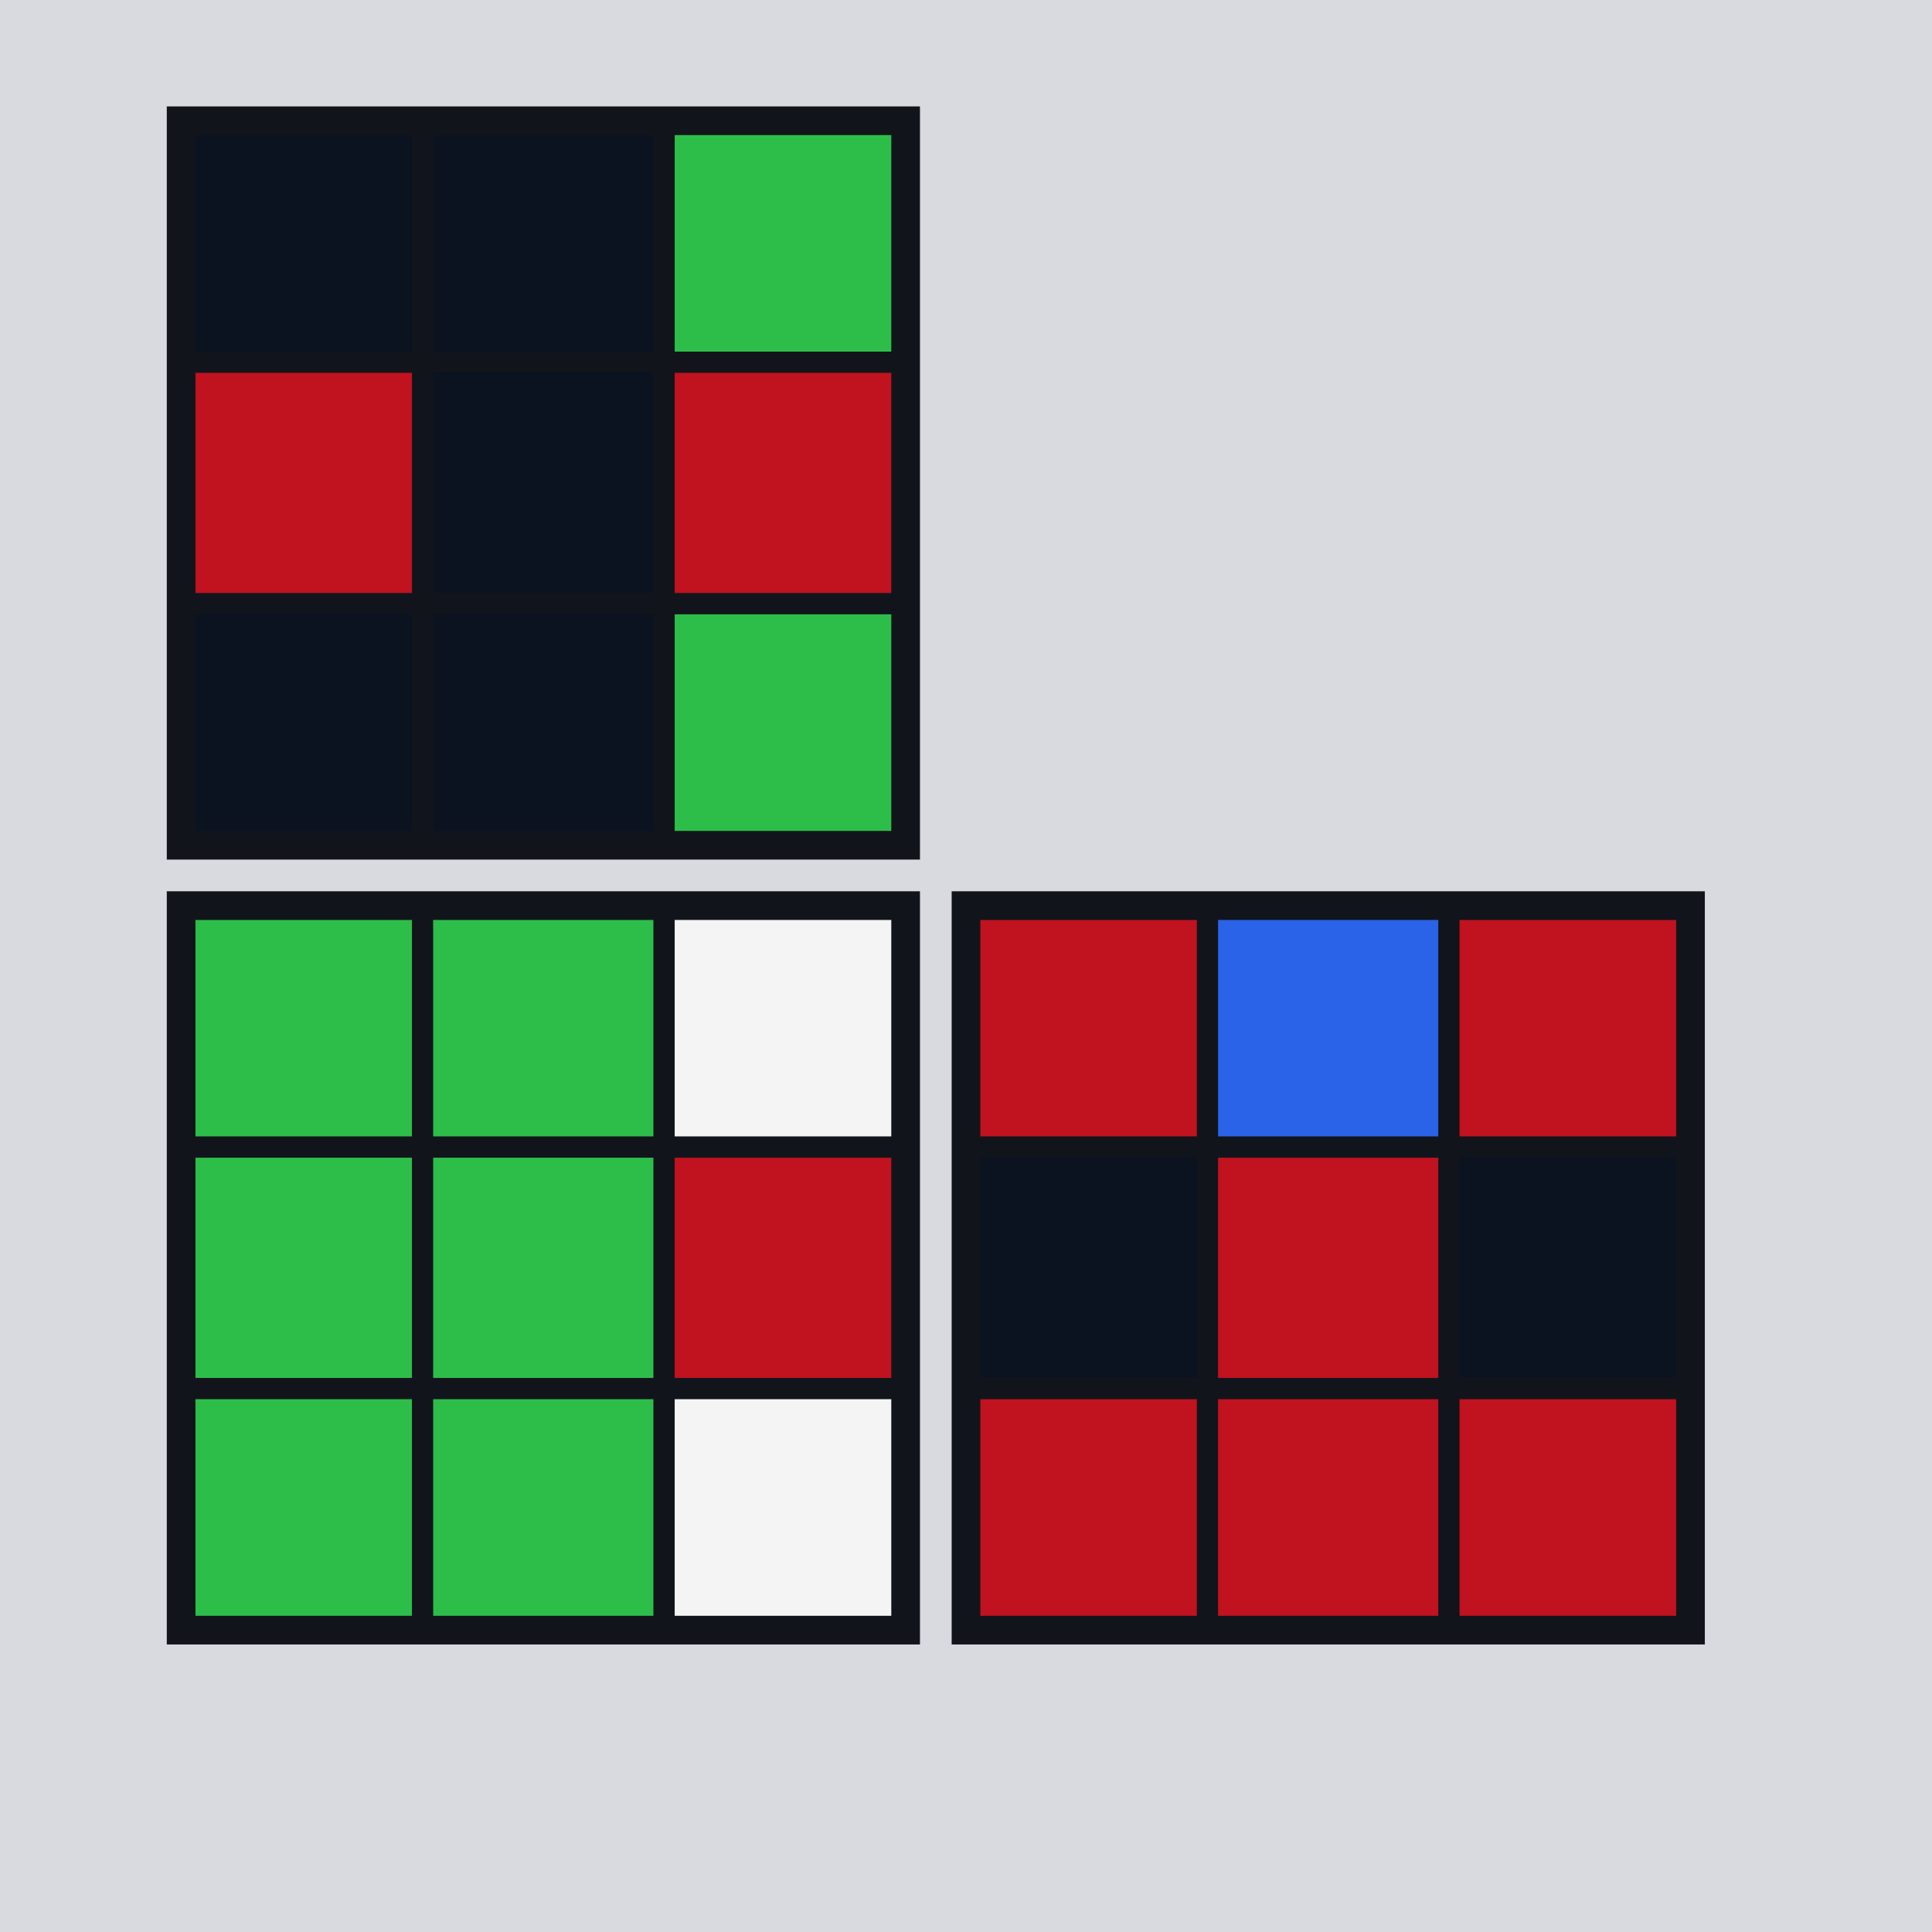
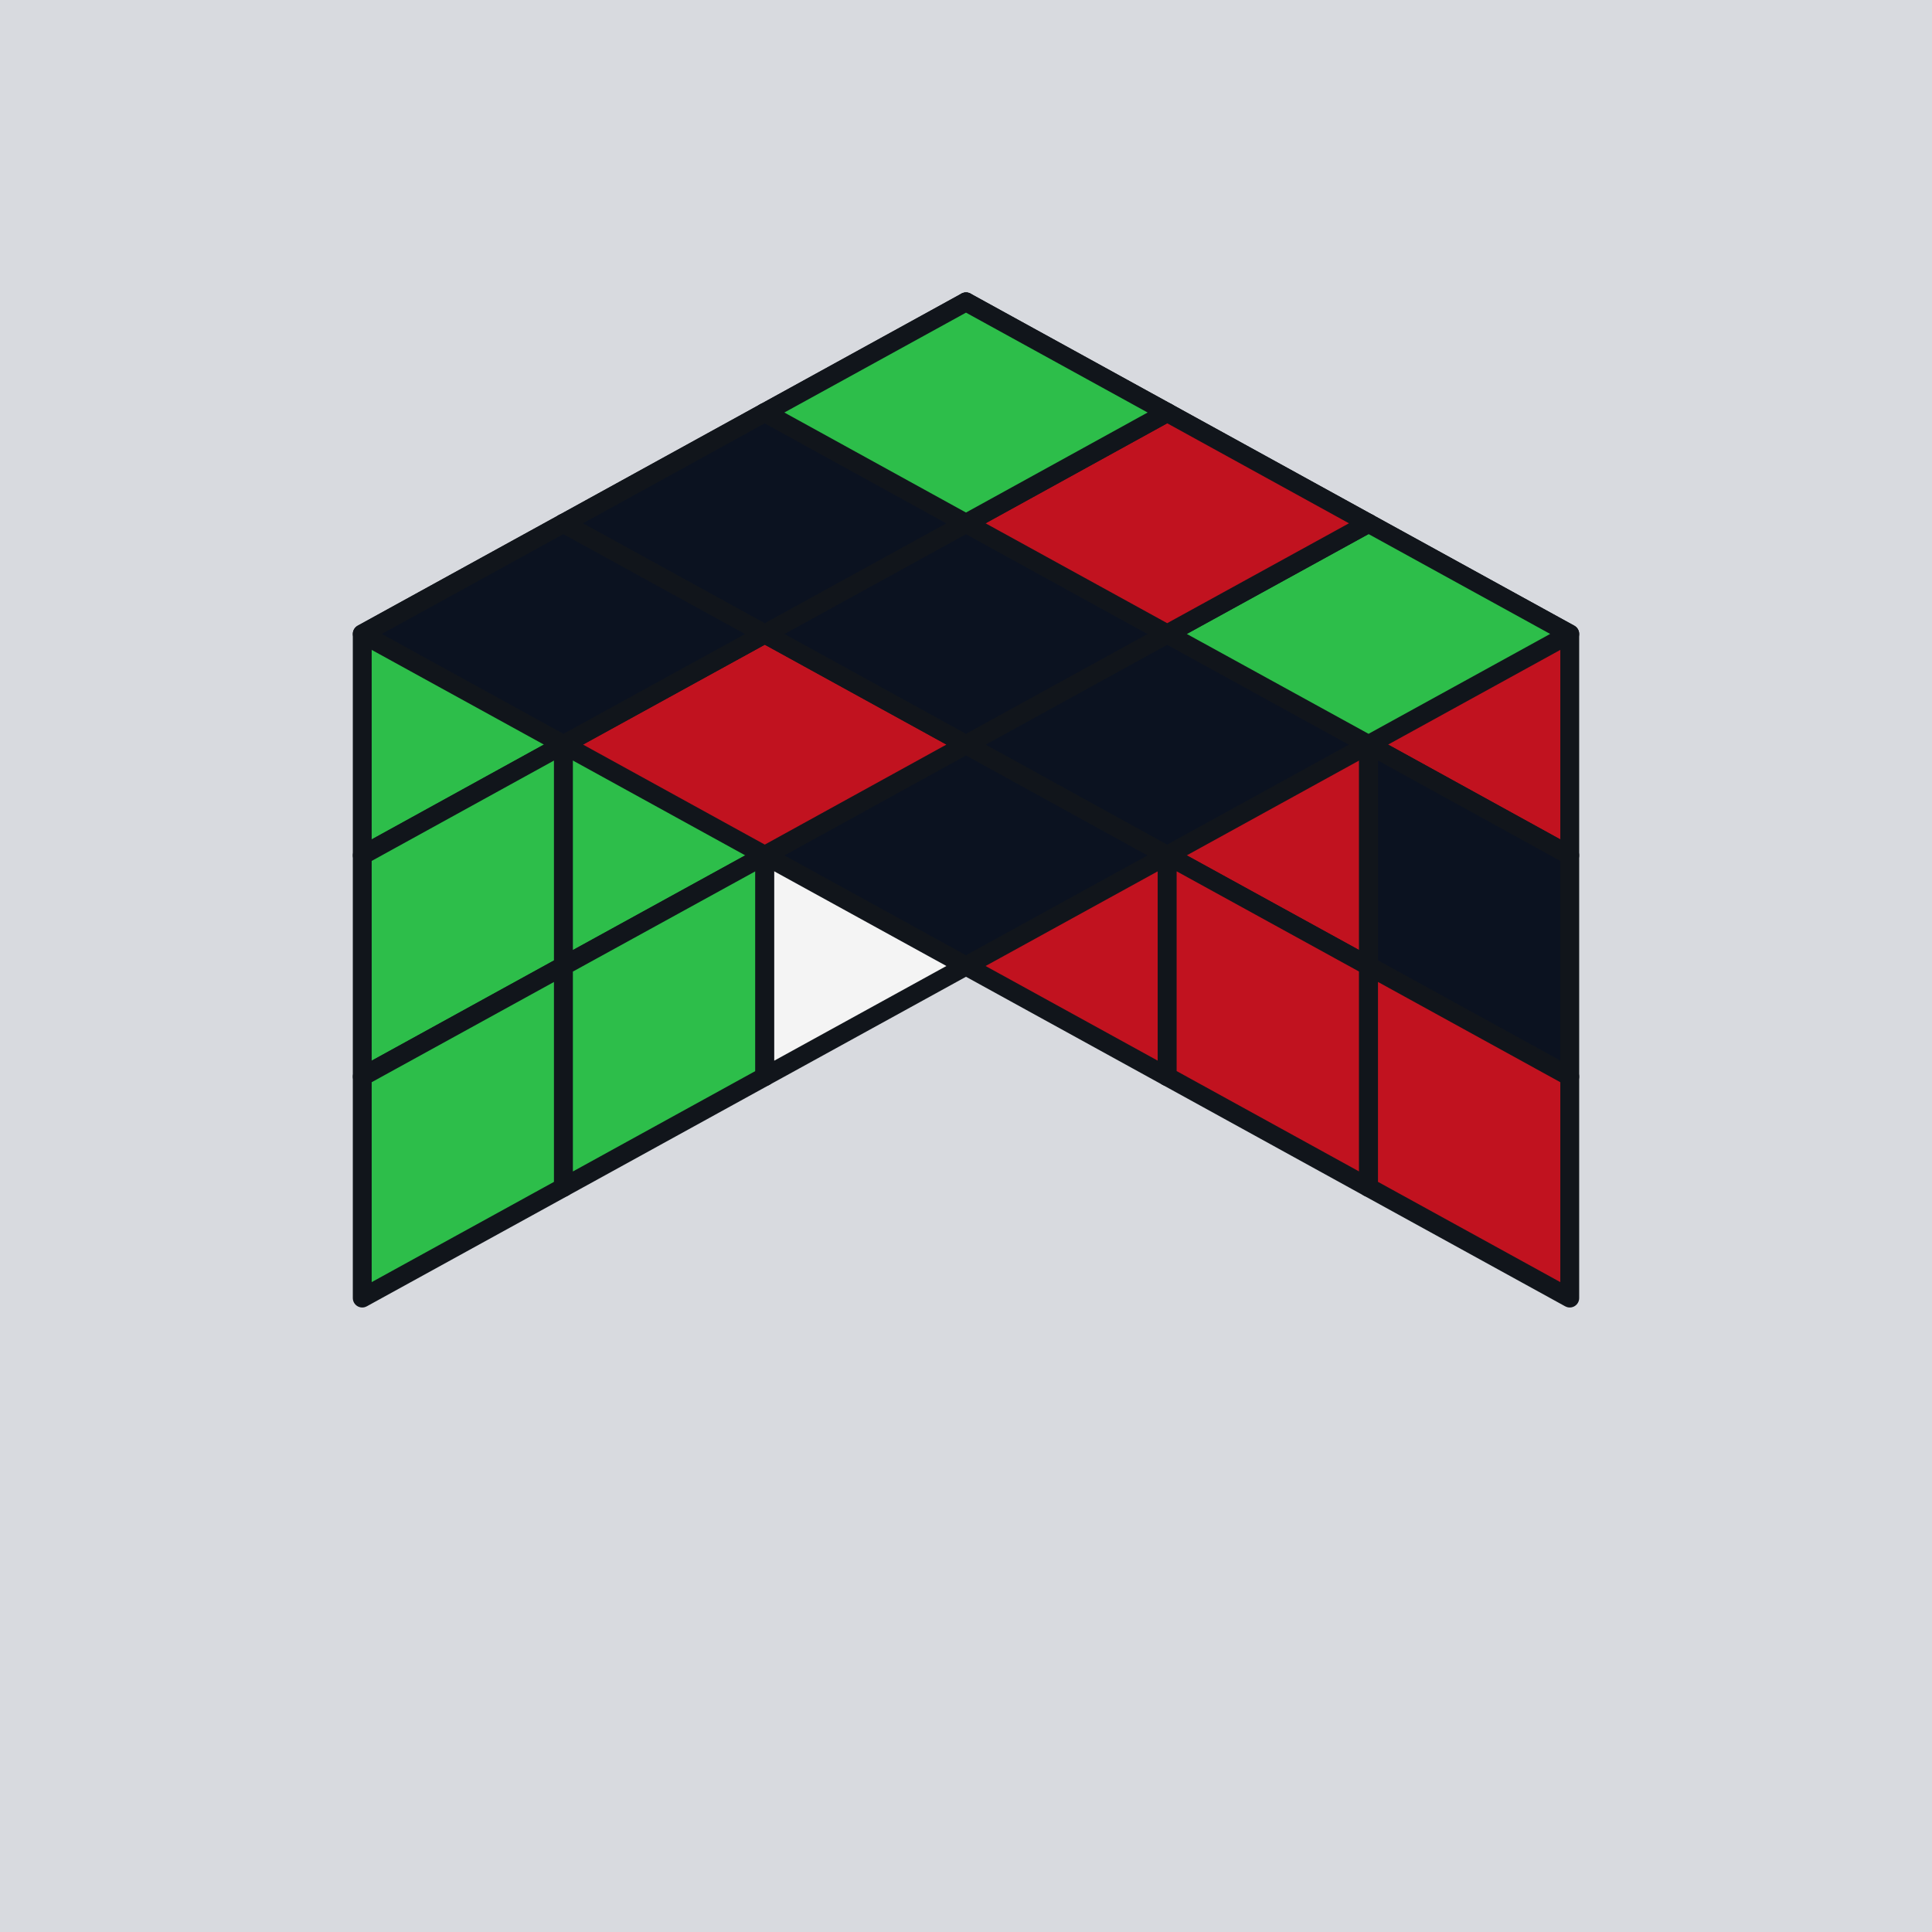
<svg xmlns="http://www.w3.org/2000/svg" viewBox="0 0 128 128">
  <rect x="0" y="0" width="128" height="128" fill="#D8DADF" />
-   <rect x="12" y="8" width="16" height="16" fill="#0B1220" stroke="#11151B" stroke-width="1.4" />
-   <rect x="28" y="8" width="16" height="16" fill="#0B1220" stroke="#11151B" stroke-width="1.4" />
-   <rect x="44" y="8" width="16" height="16" fill="#2DBE4A" stroke="#11151B" stroke-width="1.4" />
-   <rect x="12" y="24" width="16" height="16" fill="#C1121F" stroke="#11151B" stroke-width="1.4" />
-   <rect x="28" y="24" width="16" height="16" fill="#0B1220" stroke="#11151B" stroke-width="1.4" />
-   <rect x="44" y="24" width="16" height="16" fill="#C1121F" stroke="#11151B" stroke-width="1.4" />
-   <rect x="12" y="40" width="16" height="16" fill="#0B1220" stroke="#11151B" stroke-width="1.4" />
-   <rect x="28" y="40" width="16" height="16" fill="#0B1220" stroke="#11151B" stroke-width="1.4" />
-   <rect x="44" y="40" width="16" height="16" fill="#2DBE4A" stroke="#11151B" stroke-width="1.4" />
-   <rect x="12" y="8" width="48" height="48" fill="none" stroke="#11151B" stroke-width="1.9" />
-   <rect x="12" y="60" width="16" height="16" fill="#2DBE4A" stroke="#11151B" stroke-width="1.4" />
-   <rect x="28" y="60" width="16" height="16" fill="#2DBE4A" stroke="#11151B" stroke-width="1.4" />
-   <rect x="44" y="60" width="16" height="16" fill="#F4F4F4" stroke="#11151B" stroke-width="1.4" />
-   <rect x="12" y="76" width="16" height="16" fill="#2DBE4A" stroke="#11151B" stroke-width="1.4" />
-   <rect x="28" y="76" width="16" height="16" fill="#2DBE4A" stroke="#11151B" stroke-width="1.4" />
-   <rect x="44" y="76" width="16" height="16" fill="#C1121F" stroke="#11151B" stroke-width="1.4" />
-   <rect x="12" y="92" width="16" height="16" fill="#2DBE4A" stroke="#11151B" stroke-width="1.4" />
-   <rect x="28" y="92" width="16" height="16" fill="#2DBE4A" stroke="#11151B" stroke-width="1.4" />
-   <rect x="44" y="92" width="16" height="16" fill="#F4F4F4" stroke="#11151B" stroke-width="1.4" />
-   <rect x="12" y="60" width="48" height="48" fill="none" stroke="#11151B" stroke-width="1.9" />
-   <rect x="64" y="60" width="16" height="16" fill="#C1121F" stroke="#11151B" stroke-width="1.4" />
-   <rect x="80" y="60" width="16" height="16" fill="#2B63E8" stroke="#11151B" stroke-width="1.4" />
-   <rect x="96" y="60" width="16" height="16" fill="#C1121F" stroke="#11151B" stroke-width="1.4" />
-   <rect x="64" y="76" width="16" height="16" fill="#0B1220" stroke="#11151B" stroke-width="1.4" />
-   <rect x="80" y="76" width="16" height="16" fill="#C1121F" stroke="#11151B" stroke-width="1.4" />
-   <rect x="96" y="76" width="16" height="16" fill="#0B1220" stroke="#11151B" stroke-width="1.4" />
-   <rect x="64" y="92" width="16" height="16" fill="#C1121F" stroke="#11151B" stroke-width="1.4" />
-   <rect x="80" y="92" width="16" height="16" fill="#C1121F" stroke="#11151B" stroke-width="1.4" />
-   <rect x="96" y="92" width="16" height="16" fill="#C1121F" stroke="#11151B" stroke-width="1.4" />
-   <rect x="64" y="60" width="48" height="48" fill="none" stroke="#11151B" stroke-width="1.9" />
+   <polygon points="24.00,42.00 37.33,34.67 37.33,49.33 24.00,56.67" fill="#2DBE4A" stroke="#11151B" stroke-width="1.25" stroke-linejoin="round" />
+   <polygon points="37.33,34.67 50.67,27.33 50.67,42.00 37.33,49.33" fill="#2DBE4A" stroke="#11151B" stroke-width="1.25" stroke-linejoin="round" />
+   <polygon points="50.67,27.33 64.00,20.00 64.00,34.67 50.67,42.00" fill="#F4F4F4" stroke="#11151B" stroke-width="1.25" stroke-linejoin="round" />
+   <polygon points="24.00,56.67 37.33,49.33 37.33,64.00 24.00,71.33" fill="#2DBE4A" stroke="#11151B" stroke-width="1.25" stroke-linejoin="round" />
+   <polygon points="37.33,49.33 50.67,42.00 50.67,56.67 37.33,64.00" fill="#2DBE4A" stroke="#11151B" stroke-width="1.25" stroke-linejoin="round" />
+   <polygon points="50.67,42.00 64.00,34.67 64.00,49.33 50.67,56.67" fill="#C1121F" stroke="#11151B" stroke-width="1.25" stroke-linejoin="round" />
+   <polygon points="24.00,71.33 37.33,64.00 37.33,78.67 24.00,86.00" fill="#2DBE4A" stroke="#11151B" stroke-width="1.25" stroke-linejoin="round" />
+   <polygon points="37.33,64.00 50.67,56.67 50.67,71.33 37.33,78.67" fill="#2DBE4A" stroke="#11151B" stroke-width="1.25" stroke-linejoin="round" />
+   <polygon points="50.67,56.67 64.00,49.33 64.00,64.00 50.67,71.33" fill="#F4F4F4" stroke="#11151B" stroke-width="1.25" stroke-linejoin="round" />
+   <polygon points="64.00,20.00 77.33,27.33 77.33,42.00 64.00,34.67" fill="#C1121F" stroke="#11151B" stroke-width="1.25" stroke-linejoin="round" />
+   <polygon points="77.33,27.33 90.67,34.67 90.67,49.33 77.33,42.00" fill="#2B63E8" stroke="#11151B" stroke-width="1.25" stroke-linejoin="round" />
+   <polygon points="90.67,34.67 104.00,42.00 104.00,56.67 90.67,49.33" fill="#C1121F" stroke="#11151B" stroke-width="1.25" stroke-linejoin="round" />
+   <polygon points="64.00,34.67 77.33,42.00 77.33,56.67 64.00,49.33" fill="#0B1220" stroke="#11151B" stroke-width="1.25" stroke-linejoin="round" />
+   <polygon points="77.33,42.00 90.67,49.33 90.67,64.00 77.33,56.67" fill="#C1121F" stroke="#11151B" stroke-width="1.25" stroke-linejoin="round" />
+   <polygon points="90.67,49.33 104.00,56.67 104.00,71.33 90.67,64.00" fill="#0B1220" stroke="#11151B" stroke-width="1.25" stroke-linejoin="round" />
+   <polygon points="64.00,49.33 77.33,56.67 77.33,71.33 64.00,64.00" fill="#C1121F" stroke="#11151B" stroke-width="1.25" stroke-linejoin="round" />
+   <polygon points="77.33,56.67 90.67,64.00 90.67,78.67 77.33,71.33" fill="#C1121F" stroke="#11151B" stroke-width="1.25" stroke-linejoin="round" />
+   <polygon points="90.67,64.00 104.00,71.33 104.00,86.00 90.67,78.67" fill="#C1121F" stroke="#11151B" stroke-width="1.25" stroke-linejoin="round" />
+   <polygon points="64.00,64.00 77.33,56.67 64.00,49.33 50.67,56.67" fill="#0B1220" stroke="#11151B" stroke-width="1.25" stroke-linejoin="round" />
+   <polygon points="77.33,56.67 90.67,49.33 77.33,42.00 64.00,49.33" fill="#0B1220" stroke="#11151B" stroke-width="1.25" stroke-linejoin="round" />
+   <polygon points="90.67,49.33 104.00,42.00 90.67,34.67 77.33,42.00" fill="#2DBE4A" stroke="#11151B" stroke-width="1.25" stroke-linejoin="round" />
+   <polygon points="50.67,56.67 64.00,49.33 50.67,42.00 37.33,49.33" fill="#C1121F" stroke="#11151B" stroke-width="1.25" stroke-linejoin="round" />
+   <polygon points="64.00,49.33 77.33,42.00 64.00,34.67 50.67,42.00" fill="#0B1220" stroke="#11151B" stroke-width="1.25" stroke-linejoin="round" />
+   <polygon points="77.33,42.00 90.67,34.67 77.33,27.33 64.00,34.67" fill="#C1121F" stroke="#11151B" stroke-width="1.25" stroke-linejoin="round" />
+   <polygon points="37.33,49.33 50.67,42.00 37.33,34.67 24.00,42.00" fill="#0B1220" stroke="#11151B" stroke-width="1.25" stroke-linejoin="round" />
+   <polygon points="50.67,42.00 64.00,34.67 50.67,27.33 37.33,34.67" fill="#0B1220" stroke="#11151B" stroke-width="1.25" stroke-linejoin="round" />
+   <polygon points="64.00,34.67 77.33,27.33 64.00,20.00 50.67,27.33" fill="#2DBE4A" stroke="#11151B" stroke-width="1.25" stroke-linejoin="round" />
</svg>
